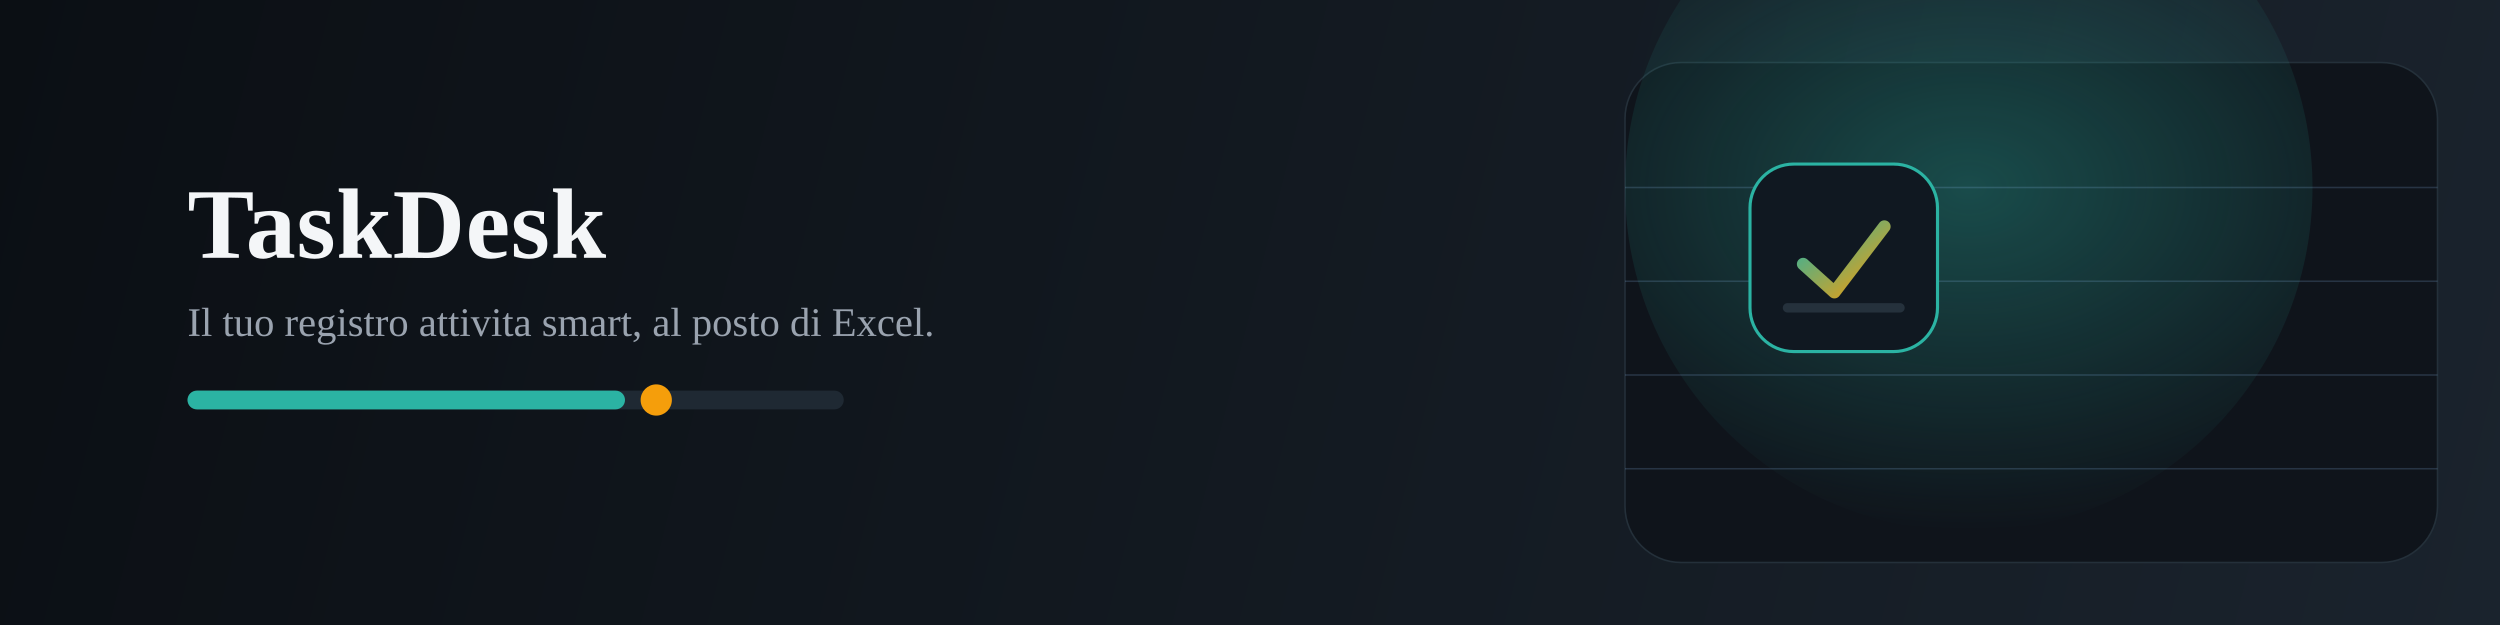
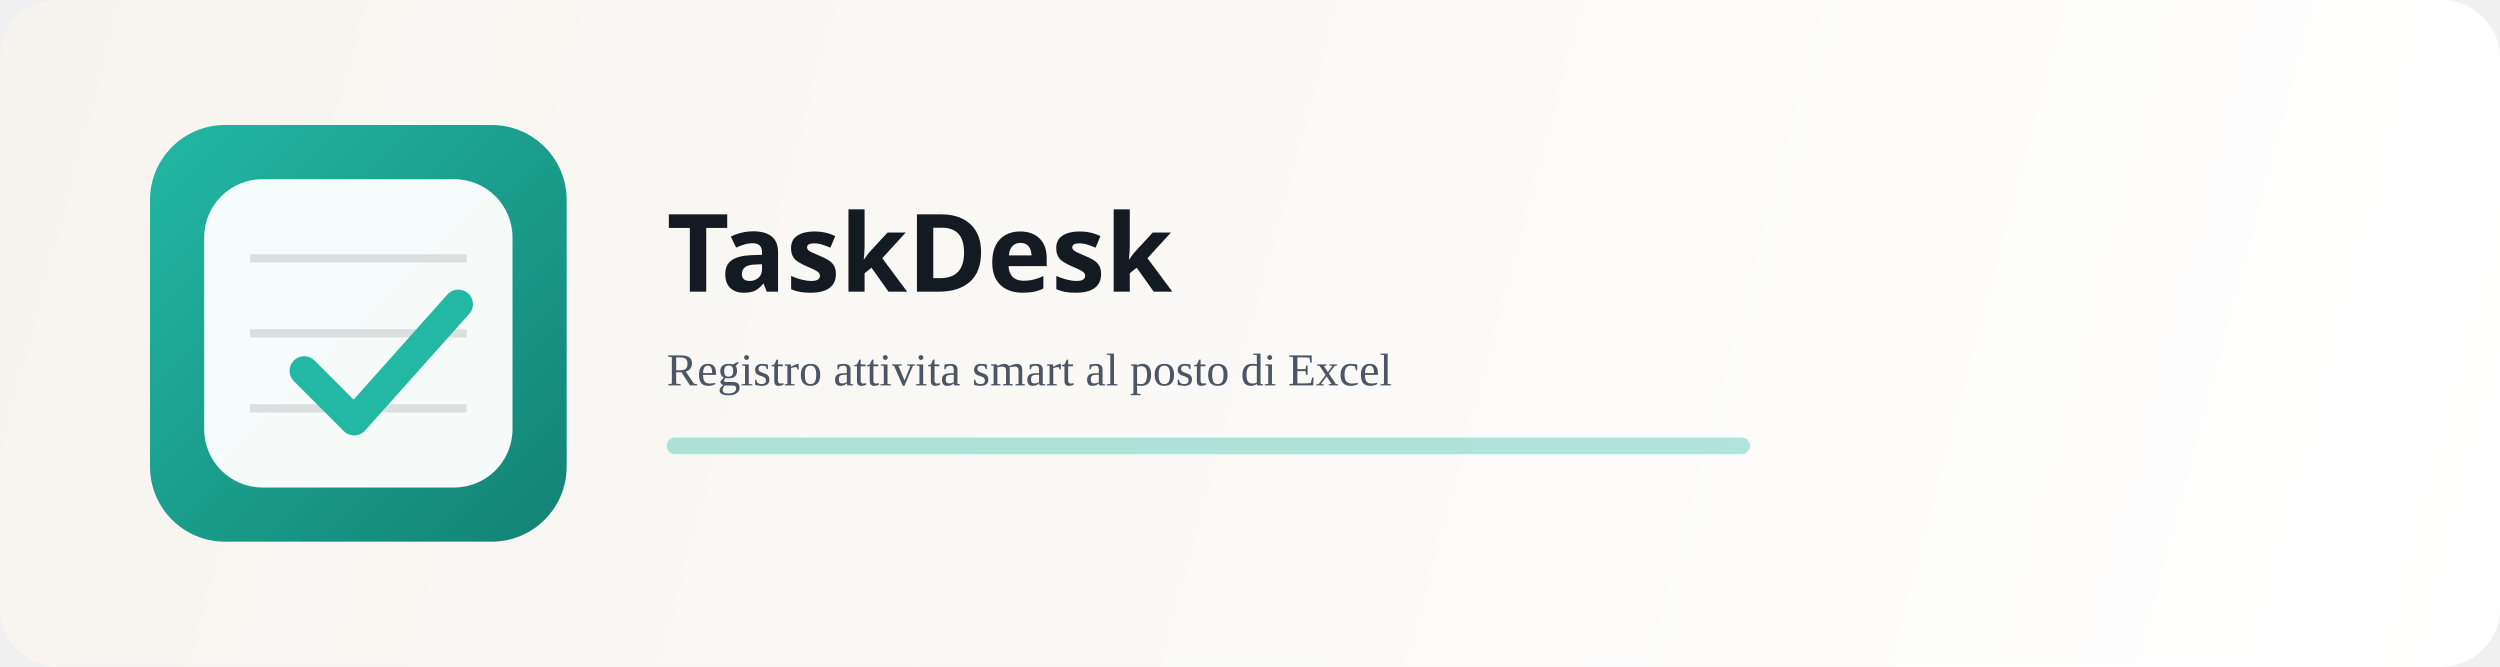
- <svg xmlns="http://www.w3.org/2000/svg" width="1600" height="400" viewBox="0 0 1600 400" fill="none">
+ <svg xmlns="http://www.w3.org/2000/svg" width="1200" height="320" viewBox="0 0 1200 320" fill="none">
  <defs>
-     <linearGradient id="bg" x1="0" y1="0" x2="1600" y2="400" gradientUnits="userSpaceOnUse">
-       <stop offset="0" stop-color="#0B0F14" />
-       <stop offset="1" stop-color="#1A232D" />
+     <linearGradient id="bg" x1="0" y1="0" x2="1200" y2="320" gradientUnits="userSpaceOnUse">
+       <stop stop-color="#F7F4EF" />
+       <stop offset="1" stop-color="#FFFFFF" />
    </linearGradient>
-     <linearGradient id="accent" x1="0" y1="0" x2="1" y2="1">
-       <stop offset="0" stop-color="#2BB3A3" />
-       <stop offset="1" stop-color="#F59E0B" />
+     <linearGradient id="iconBg" x1="0" y1="0" x2="1" y2="1">
+       <stop stop-color="#22B8A4" />
+       <stop offset="1" stop-color="#138274" />
    </linearGradient>
-     <radialGradient id="glow" cx="0" cy="0" r="1" gradientUnits="userSpaceOnUse" gradientTransform="translate(1260 120) rotate(90) scale(220 320)">
-       <stop offset="0" stop-color="#2BB3A3" stop-opacity="0.35" />
-       <stop offset="1" stop-color="#2BB3A3" stop-opacity="0" />
-     </radialGradient>
  </defs>
-   <rect width="1600" height="400" fill="url(#bg)" />
-   <rect x="1040" y="40" width="520" height="320" rx="36" fill="#0F141B" stroke="#24303A" />
-   <circle cx="1260" cy="120" r="220" fill="url(#glow)" />
-   <g opacity="0.18">
-     <path d="M1040 120H1560" stroke="#93C5FD" stroke-width="1" />
-     <path d="M1040 180H1560" stroke="#93C5FD" stroke-width="1" />
-     <path d="M1040 240H1560" stroke="#93C5FD" stroke-width="1" />
-     <path d="M1040 300H1560" stroke="#93C5FD" stroke-width="1" />
-   </g>
-   <g transform="translate(1120 105)">
-     <rect width="120" height="120" rx="28" fill="#101821" stroke="#2BB3A3" stroke-width="2" />
-     <path d="M34 64L54 82L86 40" stroke="url(#accent)" stroke-width="8" stroke-linecap="round" stroke-linejoin="round" />
-     <path d="M24 92H96" stroke="#25313C" stroke-width="6" stroke-linecap="round" />
-   </g>
-   <text x="120" y="165" fill="#F4F6F8" font-family="Sora, Source Sans 3, sans-serif" font-size="64" font-weight="700" letter-spacing="0.5">TaskDesk</text>
-   <text x="120" y="215" fill="#9AA3AF" font-family="Source Sans 3, sans-serif" font-size="26" font-weight="500">Il tuo registro attivita smart, al posto di Excel.</text>
-   <g transform="translate(120 250)">
-     <rect width="420" height="12" rx="6" fill="#1F2933" />
-     <rect width="280" height="12" rx="6" fill="#2BB3A3" />
-     <circle cx="300" cy="6" r="10" fill="#F59E0B" />
-   </g>
+   <rect width="1200" height="320" rx="28" fill="url(#bg)" />
+   <rect x="72" y="60" width="200" height="200" rx="36" fill="url(#iconBg)" />
+   <rect x="98" y="86" width="148" height="148" rx="28" fill="#FFFFFF" fill-opacity="0.96" />
+   <path d="M120 124H224M120 160H224M120 196H224" stroke="#101820" stroke-opacity="0.12" stroke-width="4" />
+   <path d="M146 178L170 202L220 146" stroke="#22B8A4" stroke-width="14" stroke-linecap="round" stroke-linejoin="round" />
+   <text x="320" y="140" font-family="Sora, Segoe UI, sans-serif" font-size="52" font-weight="700" fill="#141A22">TaskDesk</text>
+   <text x="320" y="185" font-family="Source Sans 3, Segoe UI, sans-serif" font-size="22" fill="#4B5563">Registro attivita smart al posto di Excel</text>
+   <rect x="320" y="210" width="520" height="8" rx="4" fill="#22B8A4" fill-opacity="0.35" />
</svg>
